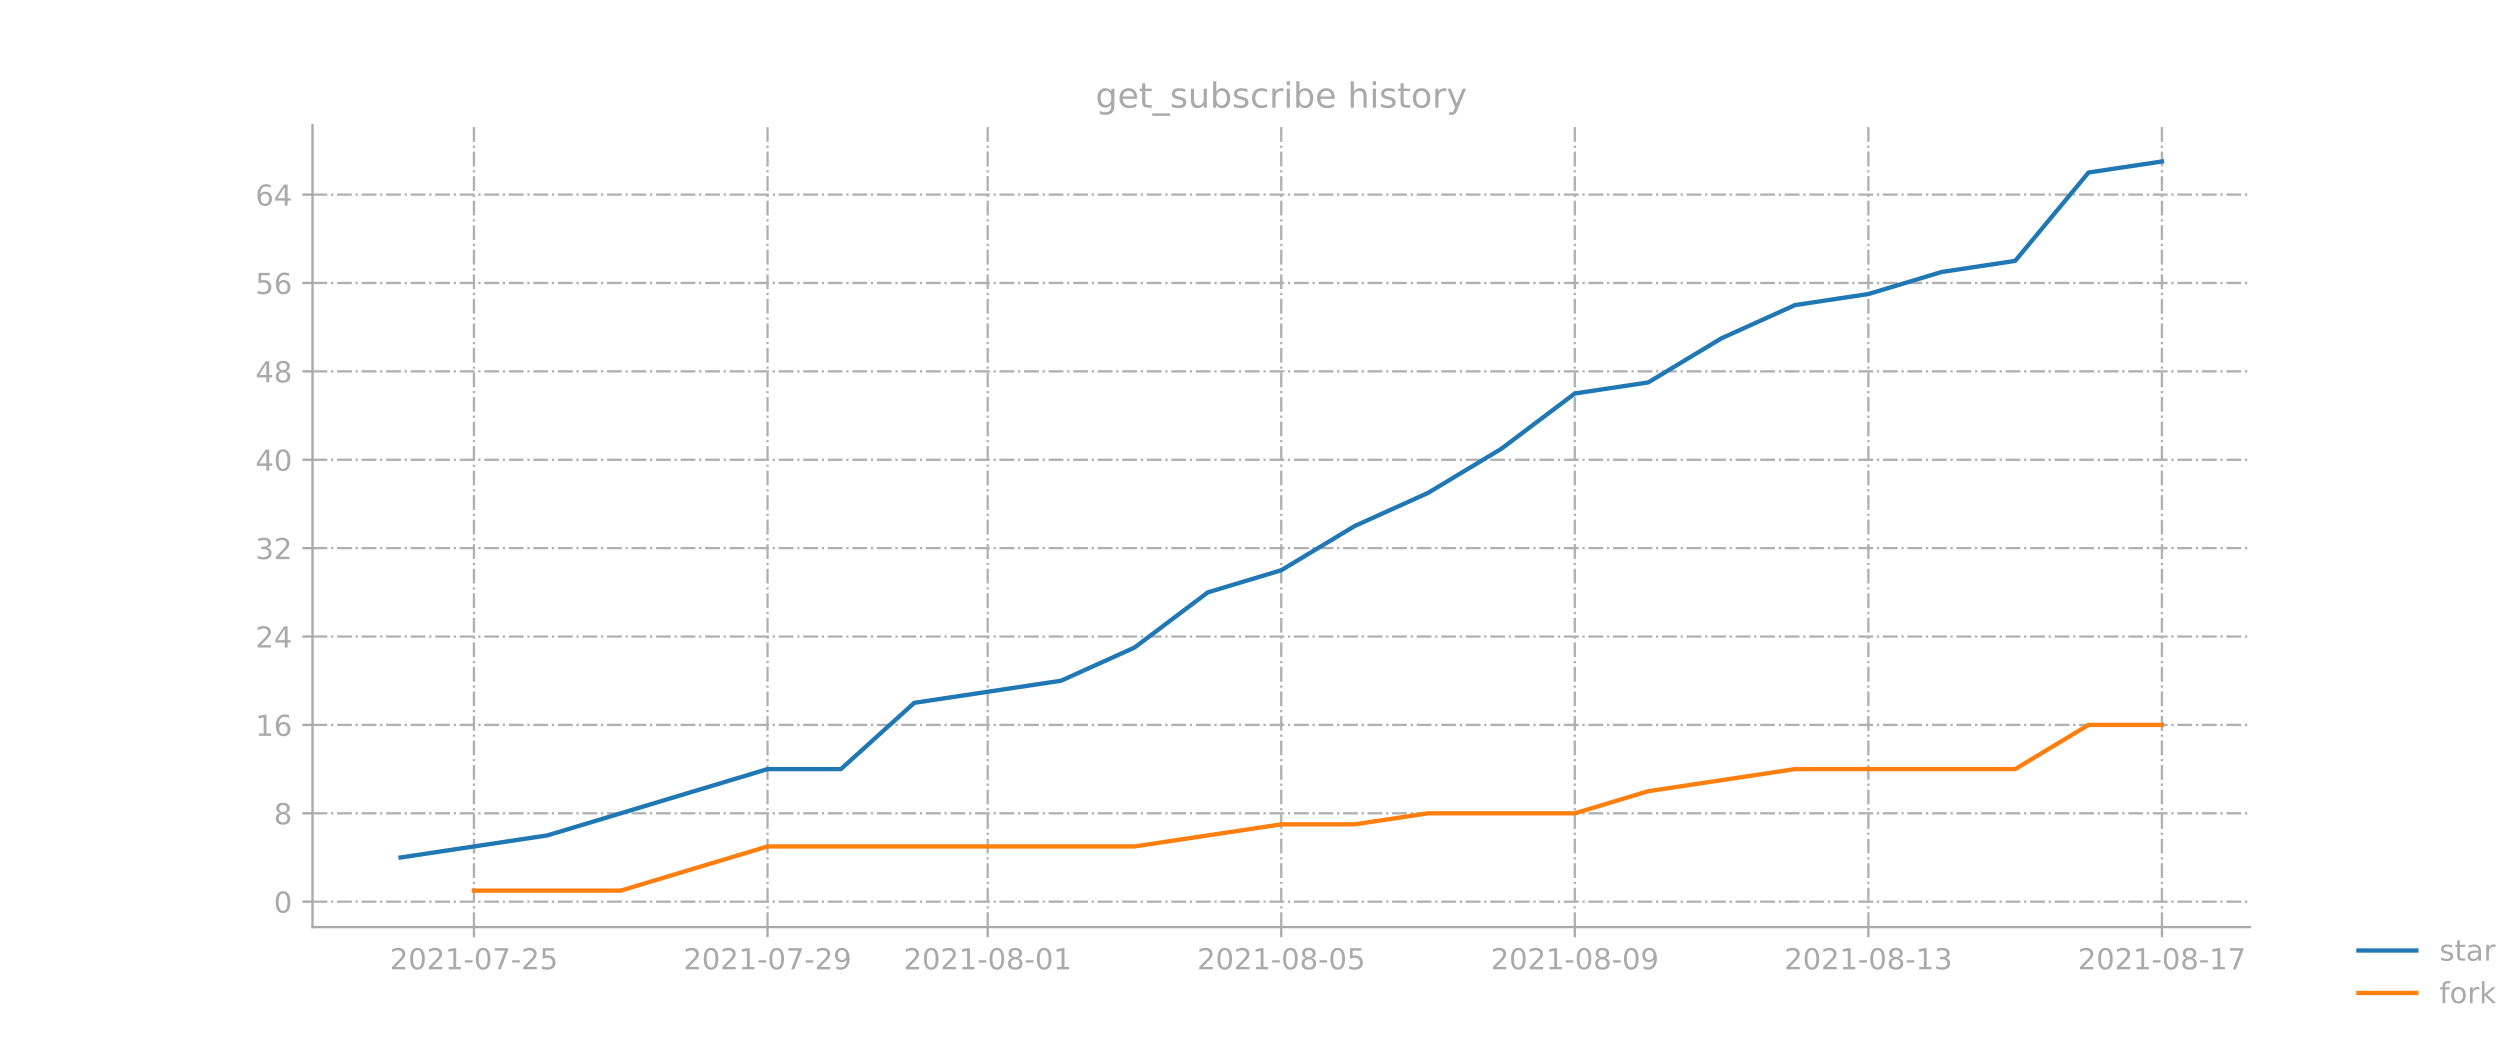
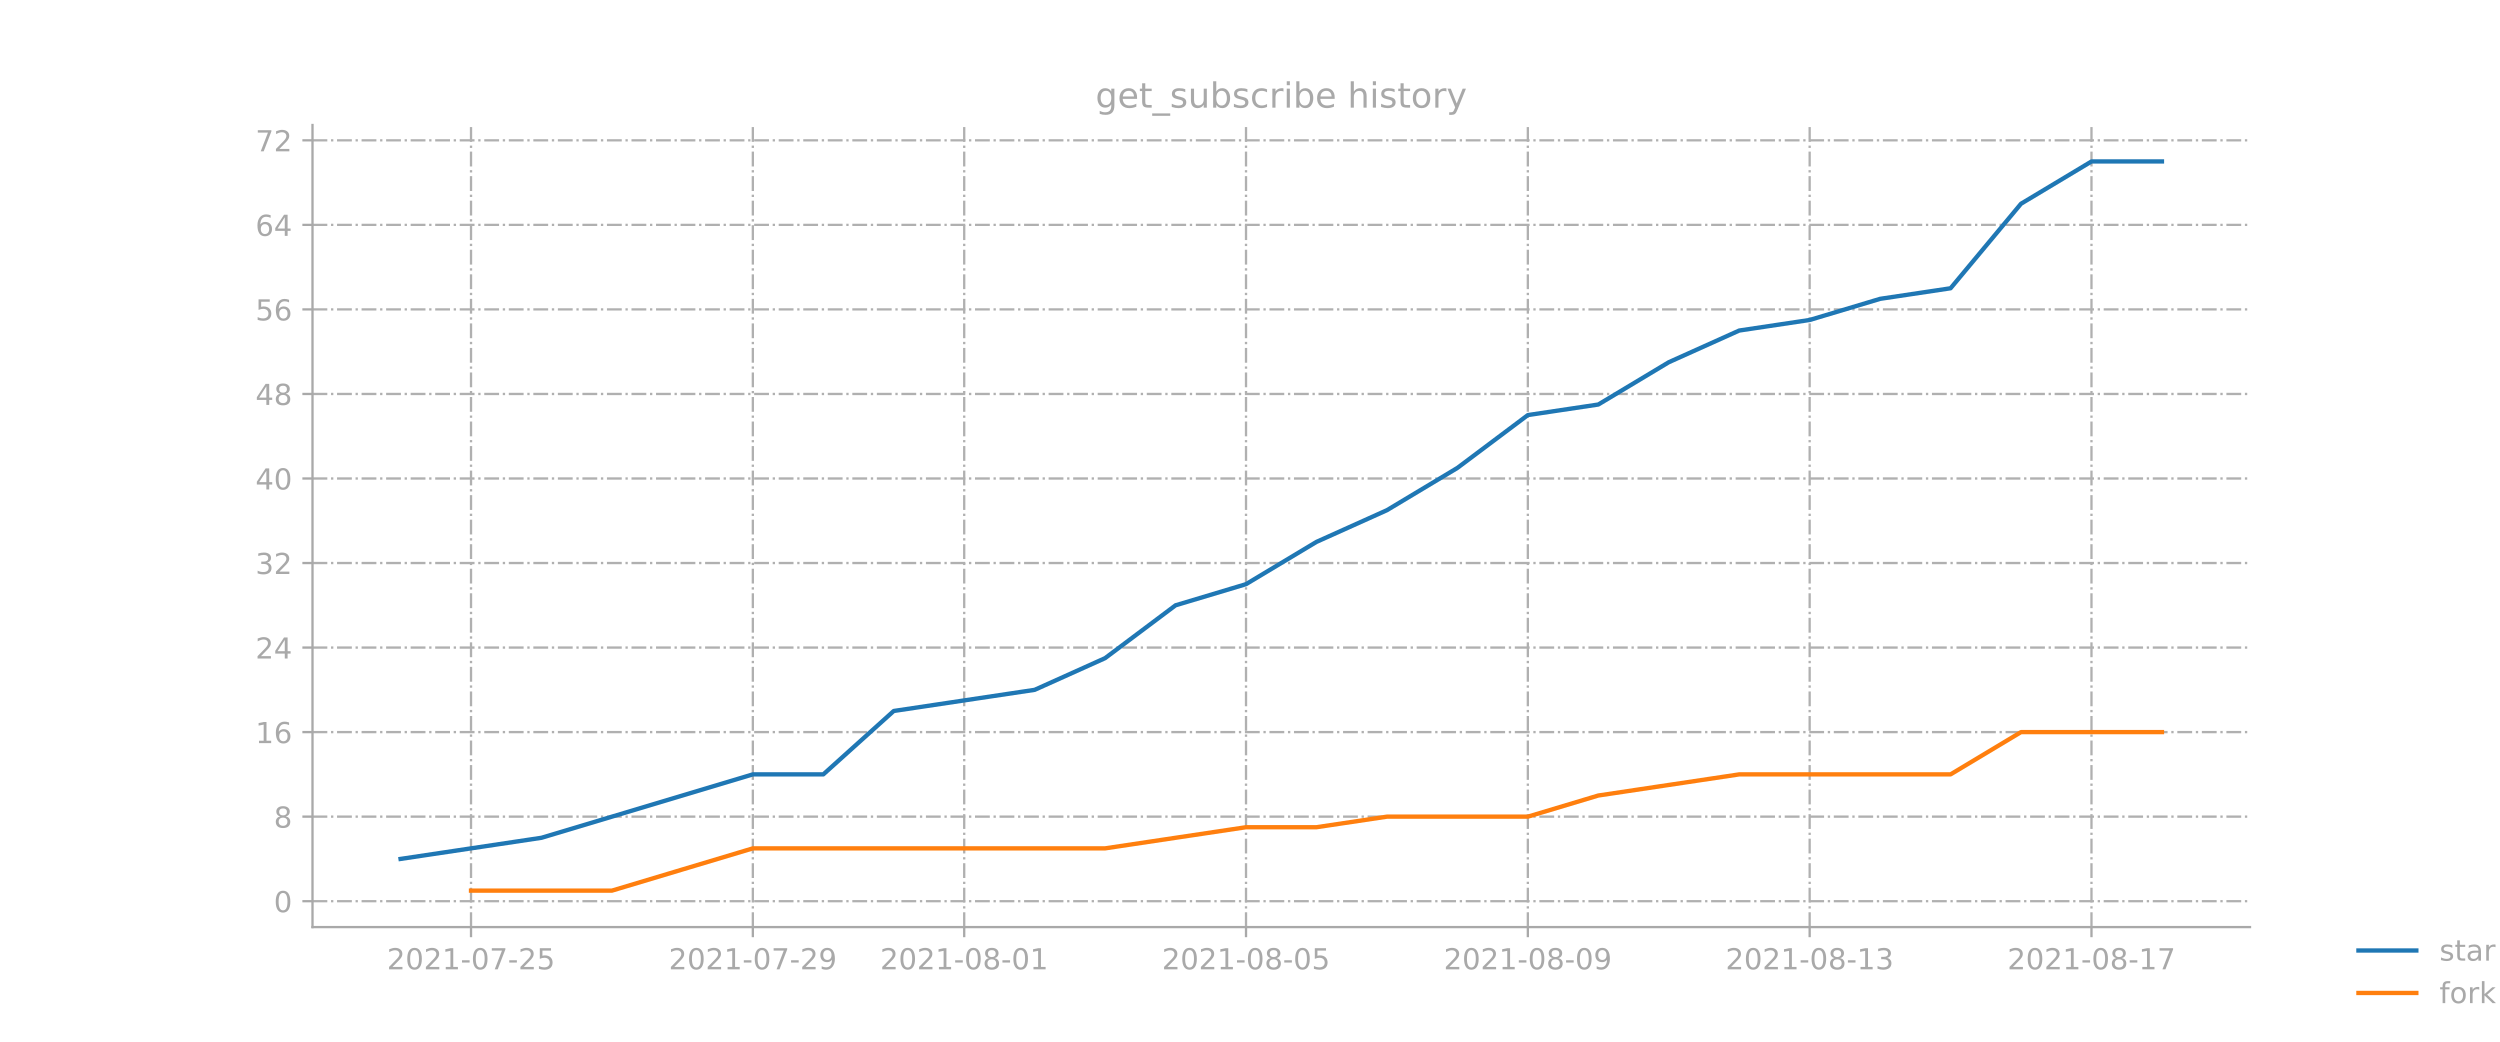
<svg xmlns="http://www.w3.org/2000/svg" xmlns:xlink="http://www.w3.org/1999/xlink" height="360pt" version="1.1" viewBox="0 0 864 360" width="864pt">
  <defs>
    <style type="text/css">*{stroke-linecap:butt;stroke-linejoin:round;}</style>
  </defs>
  <g id="figure_1">
    <g id="patch_1">
      <path d="M 0 360  L 864 360  L 864 0  L 0 0  z " style="fill:none;opacity:0;" />
    </g>
    <g id="axes_1">
      <g id="patch_2">
        <path d="M 108 320.4  L 777.6 320.4  L 777.6 43.2  L 108 43.2  z " style="fill:none;opacity:0;" />
      </g>
      <g id="matplotlib.axis_1">
        <g id="xtick_1">
          <g id="line2d_1">
-             <path clip-path="url(#pc9c71b99e2)" d="M 163.8 320.4  L 163.8 43.2  " style="fill:none;stroke:#b0b0b0;stroke-dasharray:5.12,1.28,0.8,1.28;stroke-dashoffset:0;stroke-width:0.8;" />
+             <path clip-path="url(#p5e6a5a9128)" d="M 162.785 320.4  L 162.785 43.2  " style="fill:none;stroke:#b0b0b0;stroke-dasharray:5.12,1.28,0.8,1.28;stroke-dashoffset:0;stroke-width:0.8;" />
          </g>
          <g id="line2d_2">
            <defs>
-               <path d="M 0 0  L 0 3.5  " id="m4a6a5d52b1" style="stroke:#a9a9a9;stroke-width:0.8;" />
+               <path d="M 0 0  L 0 3.5  " id="m11a14e0c6e" style="stroke:#a9a9a9;stroke-width:0.8;" />
            </defs>
            <g>
-               <use style="fill:#a9a9a9;stroke:#a9a9a9;stroke-width:0.8;" x="163.8" xlink:href="#m4a6a5d52b1" y="320.4" />
+               <use style="fill:#a9a9a9;stroke:#a9a9a9;stroke-width:0.8;" x="162.785" xlink:href="#m11a14e0c6e" y="320.4" />
            </g>
          </g>
          <g id="text_1">
-             <g style="fill:#a9a9a9;" transform="translate(134.7422 334.9984)scale(0.1 -0.1)">
+             <g style="fill:#a9a9a9;" transform="translate(133.7276 334.9984)scale(0.1 -0.1)">
              <defs>
                <path d="M 1228 531  L 3431 531  L 3431 0  L 469 0  L 469 531  Q 828 903 1448 1529  Q 2069 2156 2228 2338  Q 2531 2678 2651 2914  Q 2772 3150 2772 3378  Q 2772 3750 2511 3984  Q 2250 4219 1831 4219  Q 1534 4219 1204 4116  Q 875 4013 500 3803  L 500 4441  Q 881 4594 1212 4672  Q 1544 4750 1819 4750  Q 2544 4750 2975 4387  Q 3406 4025 3406 3419  Q 3406 3131 3298 2873  Q 3191 2616 2906 2266  Q 2828 2175 2409 1742  Q 1991 1309 1228 531  z " id="DejaVuSans-32" transform="scale(0.015625)" />
                <path d="M 2034 4250  Q 1547 4250 1301 3770  Q 1056 3291 1056 2328  Q 1056 1369 1301 889  Q 1547 409 2034 409  Q 2525 409 2770 889  Q 3016 1369 3016 2328  Q 3016 3291 2770 3770  Q 2525 4250 2034 4250  z M 2034 4750  Q 2819 4750 3233 4129  Q 3647 3509 3647 2328  Q 3647 1150 3233 529  Q 2819 -91 2034 -91  Q 1250 -91 836 529  Q 422 1150 422 2328  Q 422 3509 836 4129  Q 1250 4750 2034 4750  z " id="DejaVuSans-30" transform="scale(0.015625)" />
                <path d="M 794 531  L 1825 531  L 1825 4091  L 703 3866  L 703 4441  L 1819 4666  L 2450 4666  L 2450 531  L 3481 531  L 3481 0  L 794 0  L 794 531  z " id="DejaVuSans-31" transform="scale(0.015625)" />
                <path d="M 313 2009  L 1997 2009  L 1997 1497  L 313 1497  L 313 2009  z " id="DejaVuSans-2d" transform="scale(0.015625)" />
                <path d="M 525 4666  L 3525 4666  L 3525 4397  L 1831 0  L 1172 0  L 2766 4134  L 525 4134  L 525 4666  z " id="DejaVuSans-37" transform="scale(0.015625)" />
                <path d="M 691 4666  L 3169 4666  L 3169 4134  L 1269 4134  L 1269 2991  Q 1406 3038 1543 3061  Q 1681 3084 1819 3084  Q 2600 3084 3056 2656  Q 3513 2228 3513 1497  Q 3513 744 3044 326  Q 2575 -91 1722 -91  Q 1428 -91 1123 -41  Q 819 9 494 109  L 494 744  Q 775 591 1075 516  Q 1375 441 1709 441  Q 2250 441 2565 725  Q 2881 1009 2881 1497  Q 2881 1984 2565 2268  Q 2250 2553 1709 2553  Q 1456 2553 1204 2497  Q 953 2441 691 2322  L 691 4666  z " id="DejaVuSans-35" transform="scale(0.015625)" />
              </defs>
              <use xlink:href="#DejaVuSans-32" />
              <use x="63.623" xlink:href="#DejaVuSans-30" />
              <use x="127.246" xlink:href="#DejaVuSans-32" />
              <use x="190.869" xlink:href="#DejaVuSans-31" />
              <use x="254.492" xlink:href="#DejaVuSans-2d" />
              <use x="290.576" xlink:href="#DejaVuSans-30" />
              <use x="354.199" xlink:href="#DejaVuSans-37" />
              <use x="417.822" xlink:href="#DejaVuSans-2d" />
              <use x="453.906" xlink:href="#DejaVuSans-32" />
              <use x="517.529" xlink:href="#DejaVuSans-35" />
            </g>
          </g>
        </g>
        <g id="xtick_2">
          <g id="line2d_3">
-             <path clip-path="url(#pc9c71b99e2)" d="M 265.255 320.4  L 265.255 43.2  " style="fill:none;stroke:#b0b0b0;stroke-dasharray:5.12,1.28,0.8,1.28;stroke-dashoffset:0;stroke-width:0.8;" />
+             <path clip-path="url(#p5e6a5a9128)" d="M 260.182 320.4  L 260.182 43.2  " style="fill:none;stroke:#b0b0b0;stroke-dasharray:5.12,1.28,0.8,1.28;stroke-dashoffset:0;stroke-width:0.8;" />
          </g>
          <g id="line2d_4">
            <g>
-               <use style="fill:#a9a9a9;stroke:#a9a9a9;stroke-width:0.8;" x="265.255" xlink:href="#m4a6a5d52b1" y="320.4" />
+               <use style="fill:#a9a9a9;stroke:#a9a9a9;stroke-width:0.8;" x="260.182" xlink:href="#m11a14e0c6e" y="320.4" />
            </g>
          </g>
          <g id="text_2">
-             <g style="fill:#a9a9a9;" transform="translate(236.1967 334.9984)scale(0.1 -0.1)">
+             <g style="fill:#a9a9a9;" transform="translate(231.124 334.9984)scale(0.1 -0.1)">
              <defs>
                <path d="M 703 97  L 703 672  Q 941 559 1184 500  Q 1428 441 1663 441  Q 2288 441 2617 861  Q 2947 1281 2994 2138  Q 2813 1869 2534 1725  Q 2256 1581 1919 1581  Q 1219 1581 811 2004  Q 403 2428 403 3163  Q 403 3881 828 4315  Q 1253 4750 1959 4750  Q 2769 4750 3195 4129  Q 3622 3509 3622 2328  Q 3622 1225 3098 567  Q 2575 -91 1691 -91  Q 1453 -91 1209 -44  Q 966 3 703 97  z M 1959 2075  Q 2384 2075 2632 2365  Q 2881 2656 2881 3163  Q 2881 3666 2632 3958  Q 2384 4250 1959 4250  Q 1534 4250 1286 3958  Q 1038 3666 1038 3163  Q 1038 2656 1286 2365  Q 1534 2075 1959 2075  z " id="DejaVuSans-39" transform="scale(0.015625)" />
              </defs>
              <use xlink:href="#DejaVuSans-32" />
              <use x="63.623" xlink:href="#DejaVuSans-30" />
              <use x="127.246" xlink:href="#DejaVuSans-32" />
              <use x="190.869" xlink:href="#DejaVuSans-31" />
              <use x="254.492" xlink:href="#DejaVuSans-2d" />
              <use x="290.576" xlink:href="#DejaVuSans-30" />
              <use x="354.199" xlink:href="#DejaVuSans-37" />
              <use x="417.822" xlink:href="#DejaVuSans-2d" />
              <use x="453.906" xlink:href="#DejaVuSans-32" />
              <use x="517.529" xlink:href="#DejaVuSans-39" />
            </g>
          </g>
        </g>
        <g id="xtick_3">
          <g id="line2d_5">
-             <path clip-path="url(#pc9c71b99e2)" d="M 341.345 320.4  L 341.345 43.2  " style="fill:none;stroke:#b0b0b0;stroke-dasharray:5.12,1.28,0.8,1.28;stroke-dashoffset:0;stroke-width:0.8;" />
+             <path clip-path="url(#p5e6a5a9128)" d="M 333.229 320.4  L 333.229 43.2  " style="fill:none;stroke:#b0b0b0;stroke-dasharray:5.12,1.28,0.8,1.28;stroke-dashoffset:0;stroke-width:0.8;" />
          </g>
          <g id="line2d_6">
            <g>
-               <use style="fill:#a9a9a9;stroke:#a9a9a9;stroke-width:0.8;" x="341.345" xlink:href="#m4a6a5d52b1" y="320.4" />
+               <use style="fill:#a9a9a9;stroke:#a9a9a9;stroke-width:0.8;" x="333.229" xlink:href="#m11a14e0c6e" y="320.4" />
            </g>
          </g>
          <g id="text_3">
-             <g style="fill:#a9a9a9;" transform="translate(312.2876 334.9984)scale(0.1 -0.1)">
+             <g style="fill:#a9a9a9;" transform="translate(304.1713 334.9984)scale(0.1 -0.1)">
              <defs>
                <path d="M 2034 2216  Q 1584 2216 1326 1975  Q 1069 1734 1069 1313  Q 1069 891 1326 650  Q 1584 409 2034 409  Q 2484 409 2743 651  Q 3003 894 3003 1313  Q 3003 1734 2745 1975  Q 2488 2216 2034 2216  z M 1403 2484  Q 997 2584 770 2862  Q 544 3141 544 3541  Q 544 4100 942 4425  Q 1341 4750 2034 4750  Q 2731 4750 3128 4425  Q 3525 4100 3525 3541  Q 3525 3141 3298 2862  Q 3072 2584 2669 2484  Q 3125 2378 3379 2068  Q 3634 1759 3634 1313  Q 3634 634 3220 271  Q 2806 -91 2034 -91  Q 1263 -91 848 271  Q 434 634 434 1313  Q 434 1759 690 2068  Q 947 2378 1403 2484  z M 1172 3481  Q 1172 3119 1398 2916  Q 1625 2713 2034 2713  Q 2441 2713 2670 2916  Q 2900 3119 2900 3481  Q 2900 3844 2670 4047  Q 2441 4250 2034 4250  Q 1625 4250 1398 4047  Q 1172 3844 1172 3481  z " id="DejaVuSans-38" transform="scale(0.015625)" />
              </defs>
              <use xlink:href="#DejaVuSans-32" />
              <use x="63.623" xlink:href="#DejaVuSans-30" />
              <use x="127.246" xlink:href="#DejaVuSans-32" />
              <use x="190.869" xlink:href="#DejaVuSans-31" />
              <use x="254.492" xlink:href="#DejaVuSans-2d" />
              <use x="290.576" xlink:href="#DejaVuSans-30" />
              <use x="354.199" xlink:href="#DejaVuSans-38" />
              <use x="417.822" xlink:href="#DejaVuSans-2d" />
              <use x="453.906" xlink:href="#DejaVuSans-30" />
              <use x="517.529" xlink:href="#DejaVuSans-31" />
            </g>
          </g>
        </g>
        <g id="xtick_4">
          <g id="line2d_7">
-             <path clip-path="url(#pc9c71b99e2)" d="M 442.8 320.4  L 442.8 43.2  " style="fill:none;stroke:#b0b0b0;stroke-dasharray:5.12,1.28,0.8,1.28;stroke-dashoffset:0;stroke-width:0.8;" />
+             <path clip-path="url(#p5e6a5a9128)" d="M 430.625 320.4  L 430.625 43.2  " style="fill:none;stroke:#b0b0b0;stroke-dasharray:5.12,1.28,0.8,1.28;stroke-dashoffset:0;stroke-width:0.8;" />
          </g>
          <g id="line2d_8">
            <g>
-               <use style="fill:#a9a9a9;stroke:#a9a9a9;stroke-width:0.8;" x="442.8" xlink:href="#m4a6a5d52b1" y="320.4" />
+               <use style="fill:#a9a9a9;stroke:#a9a9a9;stroke-width:0.8;" x="430.625" xlink:href="#m11a14e0c6e" y="320.4" />
            </g>
          </g>
          <g id="text_4">
-             <g style="fill:#a9a9a9;" transform="translate(413.7422 334.9984)scale(0.1 -0.1)">
+             <g style="fill:#a9a9a9;" transform="translate(401.5676 334.9984)scale(0.1 -0.1)">
              <use xlink:href="#DejaVuSans-32" />
              <use x="63.623" xlink:href="#DejaVuSans-30" />
              <use x="127.246" xlink:href="#DejaVuSans-32" />
              <use x="190.869" xlink:href="#DejaVuSans-31" />
              <use x="254.492" xlink:href="#DejaVuSans-2d" />
              <use x="290.576" xlink:href="#DejaVuSans-30" />
              <use x="354.199" xlink:href="#DejaVuSans-38" />
              <use x="417.822" xlink:href="#DejaVuSans-2d" />
              <use x="453.906" xlink:href="#DejaVuSans-30" />
              <use x="517.529" xlink:href="#DejaVuSans-35" />
            </g>
          </g>
        </g>
        <g id="xtick_5">
          <g id="line2d_9">
-             <path clip-path="url(#pc9c71b99e2)" d="M 544.255 320.4  L 544.255 43.2  " style="fill:none;stroke:#b0b0b0;stroke-dasharray:5.12,1.28,0.8,1.28;stroke-dashoffset:0;stroke-width:0.8;" />
+             <path clip-path="url(#p5e6a5a9128)" d="M 528.022 320.4  L 528.022 43.2  " style="fill:none;stroke:#b0b0b0;stroke-dasharray:5.12,1.28,0.8,1.28;stroke-dashoffset:0;stroke-width:0.8;" />
          </g>
          <g id="line2d_10">
            <g>
-               <use style="fill:#a9a9a9;stroke:#a9a9a9;stroke-width:0.8;" x="544.255" xlink:href="#m4a6a5d52b1" y="320.4" />
+               <use style="fill:#a9a9a9;stroke:#a9a9a9;stroke-width:0.8;" x="528.022" xlink:href="#m11a14e0c6e" y="320.4" />
            </g>
          </g>
          <g id="text_5">
-             <g style="fill:#a9a9a9;" transform="translate(515.1967 334.9984)scale(0.1 -0.1)">
+             <g style="fill:#a9a9a9;" transform="translate(498.964 334.9984)scale(0.1 -0.1)">
              <use xlink:href="#DejaVuSans-32" />
              <use x="63.623" xlink:href="#DejaVuSans-30" />
              <use x="127.246" xlink:href="#DejaVuSans-32" />
              <use x="190.869" xlink:href="#DejaVuSans-31" />
              <use x="254.492" xlink:href="#DejaVuSans-2d" />
              <use x="290.576" xlink:href="#DejaVuSans-30" />
              <use x="354.199" xlink:href="#DejaVuSans-38" />
              <use x="417.822" xlink:href="#DejaVuSans-2d" />
              <use x="453.906" xlink:href="#DejaVuSans-30" />
              <use x="517.529" xlink:href="#DejaVuSans-39" />
            </g>
          </g>
        </g>
        <g id="xtick_6">
          <g id="line2d_11">
-             <path clip-path="url(#pc9c71b99e2)" d="M 645.709 320.4  L 645.709 43.2  " style="fill:none;stroke:#b0b0b0;stroke-dasharray:5.12,1.28,0.8,1.28;stroke-dashoffset:0;stroke-width:0.8;" />
+             <path clip-path="url(#p5e6a5a9128)" d="M 625.418 320.4  L 625.418 43.2  " style="fill:none;stroke:#b0b0b0;stroke-dasharray:5.12,1.28,0.8,1.28;stroke-dashoffset:0;stroke-width:0.8;" />
          </g>
          <g id="line2d_12">
            <g>
-               <use style="fill:#a9a9a9;stroke:#a9a9a9;stroke-width:0.8;" x="645.709" xlink:href="#m4a6a5d52b1" y="320.4" />
+               <use style="fill:#a9a9a9;stroke:#a9a9a9;stroke-width:0.8;" x="625.418" xlink:href="#m11a14e0c6e" y="320.4" />
            </g>
          </g>
          <g id="text_6">
-             <g style="fill:#a9a9a9;" transform="translate(616.6513 334.9984)scale(0.1 -0.1)">
+             <g style="fill:#a9a9a9;" transform="translate(596.3604 334.9984)scale(0.1 -0.1)">
              <defs>
                <path d="M 2597 2516  Q 3050 2419 3304 2112  Q 3559 1806 3559 1356  Q 3559 666 3084 287  Q 2609 -91 1734 -91  Q 1441 -91 1130 -33  Q 819 25 488 141  L 488 750  Q 750 597 1062 519  Q 1375 441 1716 441  Q 2309 441 2620 675  Q 2931 909 2931 1356  Q 2931 1769 2642 2001  Q 2353 2234 1838 2234  L 1294 2234  L 1294 2753  L 1863 2753  Q 2328 2753 2575 2939  Q 2822 3125 2822 3475  Q 2822 3834 2567 4026  Q 2313 4219 1838 4219  Q 1578 4219 1281 4162  Q 984 4106 628 3988  L 628 4550  Q 988 4650 1302 4700  Q 1616 4750 1894 4750  Q 2613 4750 3031 4423  Q 3450 4097 3450 3541  Q 3450 3153 3228 2886  Q 3006 2619 2597 2516  z " id="DejaVuSans-33" transform="scale(0.015625)" />
              </defs>
              <use xlink:href="#DejaVuSans-32" />
              <use x="63.623" xlink:href="#DejaVuSans-30" />
              <use x="127.246" xlink:href="#DejaVuSans-32" />
              <use x="190.869" xlink:href="#DejaVuSans-31" />
              <use x="254.492" xlink:href="#DejaVuSans-2d" />
              <use x="290.576" xlink:href="#DejaVuSans-30" />
              <use x="354.199" xlink:href="#DejaVuSans-38" />
              <use x="417.822" xlink:href="#DejaVuSans-2d" />
              <use x="453.906" xlink:href="#DejaVuSans-31" />
              <use x="517.529" xlink:href="#DejaVuSans-33" />
            </g>
          </g>
        </g>
        <g id="xtick_7">
          <g id="line2d_13">
-             <path clip-path="url(#pc9c71b99e2)" d="M 747.164 320.4  L 747.164 43.2  " style="fill:none;stroke:#b0b0b0;stroke-dasharray:5.12,1.28,0.8,1.28;stroke-dashoffset:0;stroke-width:0.8;" />
+             <path clip-path="url(#p5e6a5a9128)" d="M 722.815 320.4  L 722.815 43.2  " style="fill:none;stroke:#b0b0b0;stroke-dasharray:5.12,1.28,0.8,1.28;stroke-dashoffset:0;stroke-width:0.8;" />
          </g>
          <g id="line2d_14">
            <g>
-               <use style="fill:#a9a9a9;stroke:#a9a9a9;stroke-width:0.8;" x="747.164" xlink:href="#m4a6a5d52b1" y="320.4" />
+               <use style="fill:#a9a9a9;stroke:#a9a9a9;stroke-width:0.8;" x="722.815" xlink:href="#m11a14e0c6e" y="320.4" />
            </g>
          </g>
          <g id="text_7">
-             <g style="fill:#a9a9a9;" transform="translate(718.1058 334.9984)scale(0.1 -0.1)">
+             <g style="fill:#a9a9a9;" transform="translate(693.7567 334.9984)scale(0.1 -0.1)">
              <use xlink:href="#DejaVuSans-32" />
              <use x="63.623" xlink:href="#DejaVuSans-30" />
              <use x="127.246" xlink:href="#DejaVuSans-32" />
              <use x="190.869" xlink:href="#DejaVuSans-31" />
              <use x="254.492" xlink:href="#DejaVuSans-2d" />
              <use x="290.576" xlink:href="#DejaVuSans-30" />
              <use x="354.199" xlink:href="#DejaVuSans-38" />
              <use x="417.822" xlink:href="#DejaVuSans-2d" />
              <use x="453.906" xlink:href="#DejaVuSans-31" />
              <use x="517.529" xlink:href="#DejaVuSans-37" />
            </g>
          </g>
        </g>
      </g>
      <g id="matplotlib.axis_2">
        <g id="ytick_1">
          <g id="line2d_15">
-             <path clip-path="url(#pc9c71b99e2)" d="M 108 311.618  L 777.6 311.618  " style="fill:none;stroke:#b0b0b0;stroke-dasharray:5.12,1.28,0.8,1.28;stroke-dashoffset:0;stroke-width:0.8;" />
+             <path clip-path="url(#p5e6a5a9128)" d="M 108 311.452  L 777.6 311.452  " style="fill:none;stroke:#b0b0b0;stroke-dasharray:5.12,1.28,0.8,1.28;stroke-dashoffset:0;stroke-width:0.8;" />
          </g>
          <g id="line2d_16">
            <defs>
-               <path d="M 0 0  L -3.5 0  " id="m9a37a97849" style="stroke:#a9a9a9;stroke-width:0.8;" />
+               <path d="M 0 0  L -3.5 0  " id="mfe5c17a131" style="stroke:#a9a9a9;stroke-width:0.8;" />
            </defs>
            <g>
-               <use style="fill:#a9a9a9;stroke:#a9a9a9;stroke-width:0.8;" x="108" xlink:href="#m9a37a97849" y="311.618" />
+               <use style="fill:#a9a9a9;stroke:#a9a9a9;stroke-width:0.8;" x="108" xlink:href="#mfe5c17a131" y="311.452" />
            </g>
          </g>
          <g id="text_8">
-             <g style="fill:#a9a9a9;" transform="translate(94.6375 315.4174)scale(0.1 -0.1)">
+             <g style="fill:#a9a9a9;" transform="translate(94.6375 315.2514)scale(0.1 -0.1)">
              <use xlink:href="#DejaVuSans-30" />
            </g>
          </g>
        </g>
        <g id="ytick_2">
          <g id="line2d_17">
-             <path clip-path="url(#pc9c71b99e2)" d="M 108 281.073  L 777.6 281.073  " style="fill:none;stroke:#b0b0b0;stroke-dasharray:5.12,1.28,0.8,1.28;stroke-dashoffset:0;stroke-width:0.8;" />
+             <path clip-path="url(#p5e6a5a9128)" d="M 108 282.235  L 777.6 282.235  " style="fill:none;stroke:#b0b0b0;stroke-dasharray:5.12,1.28,0.8,1.28;stroke-dashoffset:0;stroke-width:0.8;" />
          </g>
          <g id="line2d_18">
            <g>
-               <use style="fill:#a9a9a9;stroke:#a9a9a9;stroke-width:0.8;" x="108" xlink:href="#m9a37a97849" y="281.073" />
+               <use style="fill:#a9a9a9;stroke:#a9a9a9;stroke-width:0.8;" x="108" xlink:href="#mfe5c17a131" y="282.235" />
            </g>
          </g>
          <g id="text_9">
-             <g style="fill:#a9a9a9;" transform="translate(94.6375 284.8719)scale(0.1 -0.1)">
+             <g style="fill:#a9a9a9;" transform="translate(94.6375 286.034)scale(0.1 -0.1)">
              <use xlink:href="#DejaVuSans-38" />
            </g>
          </g>
        </g>
        <g id="ytick_3">
          <g id="line2d_19">
-             <path clip-path="url(#pc9c71b99e2)" d="M 108 250.527  L 777.6 250.527  " style="fill:none;stroke:#b0b0b0;stroke-dasharray:5.12,1.28,0.8,1.28;stroke-dashoffset:0;stroke-width:0.8;" />
+             <path clip-path="url(#p5e6a5a9128)" d="M 108 253.017  L 777.6 253.017  " style="fill:none;stroke:#b0b0b0;stroke-dasharray:5.12,1.28,0.8,1.28;stroke-dashoffset:0;stroke-width:0.8;" />
          </g>
          <g id="line2d_20">
            <g>
-               <use style="fill:#a9a9a9;stroke:#a9a9a9;stroke-width:0.8;" x="108" xlink:href="#m9a37a97849" y="250.527" />
+               <use style="fill:#a9a9a9;stroke:#a9a9a9;stroke-width:0.8;" x="108" xlink:href="#mfe5c17a131" y="253.017" />
            </g>
          </g>
          <g id="text_10">
-             <g style="fill:#a9a9a9;" transform="translate(88.275 254.3265)scale(0.1 -0.1)">
+             <g style="fill:#a9a9a9;" transform="translate(88.275 256.8166)scale(0.1 -0.1)">
              <defs>
                <path d="M 2113 2584  Q 1688 2584 1439 2293  Q 1191 2003 1191 1497  Q 1191 994 1439 701  Q 1688 409 2113 409  Q 2538 409 2786 701  Q 3034 994 3034 1497  Q 3034 2003 2786 2293  Q 2538 2584 2113 2584  z M 3366 4563  L 3366 3988  Q 3128 4100 2886 4159  Q 2644 4219 2406 4219  Q 1781 4219 1451 3797  Q 1122 3375 1075 2522  Q 1259 2794 1537 2939  Q 1816 3084 2150 3084  Q 2853 3084 3261 2657  Q 3669 2231 3669 1497  Q 3669 778 3244 343  Q 2819 -91 2113 -91  Q 1303 -91 875 529  Q 447 1150 447 2328  Q 447 3434 972 4092  Q 1497 4750 2381 4750  Q 2619 4750 2861 4703  Q 3103 4656 3366 4563  z " id="DejaVuSans-36" transform="scale(0.015625)" />
              </defs>
              <use xlink:href="#DejaVuSans-31" />
              <use x="63.623" xlink:href="#DejaVuSans-36" />
            </g>
          </g>
        </g>
        <g id="ytick_4">
          <g id="line2d_21">
-             <path clip-path="url(#pc9c71b99e2)" d="M 108 219.982  L 777.6 219.982  " style="fill:none;stroke:#b0b0b0;stroke-dasharray:5.12,1.28,0.8,1.28;stroke-dashoffset:0;stroke-width:0.8;" />
+             <path clip-path="url(#p5e6a5a9128)" d="M 108 223.8  L 777.6 223.8  " style="fill:none;stroke:#b0b0b0;stroke-dasharray:5.12,1.28,0.8,1.28;stroke-dashoffset:0;stroke-width:0.8;" />
          </g>
          <g id="line2d_22">
            <g>
-               <use style="fill:#a9a9a9;stroke:#a9a9a9;stroke-width:0.8;" x="108" xlink:href="#m9a37a97849" y="219.982" />
+               <use style="fill:#a9a9a9;stroke:#a9a9a9;stroke-width:0.8;" x="108" xlink:href="#mfe5c17a131" y="223.8" />
            </g>
          </g>
          <g id="text_11">
-             <g style="fill:#a9a9a9;" transform="translate(88.275 223.781)scale(0.1 -0.1)">
+             <g style="fill:#a9a9a9;" transform="translate(88.275 227.5992)scale(0.1 -0.1)">
              <defs>
                <path d="M 2419 4116  L 825 1625  L 2419 1625  L 2419 4116  z M 2253 4666  L 3047 4666  L 3047 1625  L 3713 1625  L 3713 1100  L 3047 1100  L 3047 0  L 2419 0  L 2419 1100  L 313 1100  L 313 1709  L 2253 4666  z " id="DejaVuSans-34" transform="scale(0.015625)" />
              </defs>
              <use xlink:href="#DejaVuSans-32" />
              <use x="63.623" xlink:href="#DejaVuSans-34" />
            </g>
          </g>
        </g>
        <g id="ytick_5">
          <g id="line2d_23">
-             <path clip-path="url(#pc9c71b99e2)" d="M 108 189.436  L 777.6 189.436  " style="fill:none;stroke:#b0b0b0;stroke-dasharray:5.12,1.28,0.8,1.28;stroke-dashoffset:0;stroke-width:0.8;" />
+             <path clip-path="url(#p5e6a5a9128)" d="M 108 194.583  L 777.6 194.583  " style="fill:none;stroke:#b0b0b0;stroke-dasharray:5.12,1.28,0.8,1.28;stroke-dashoffset:0;stroke-width:0.8;" />
          </g>
          <g id="line2d_24">
            <g>
-               <use style="fill:#a9a9a9;stroke:#a9a9a9;stroke-width:0.8;" x="108" xlink:href="#m9a37a97849" y="189.436" />
+               <use style="fill:#a9a9a9;stroke:#a9a9a9;stroke-width:0.8;" x="108" xlink:href="#mfe5c17a131" y="194.583" />
            </g>
          </g>
          <g id="text_12">
-             <g style="fill:#a9a9a9;" transform="translate(88.275 193.2356)scale(0.1 -0.1)">
+             <g style="fill:#a9a9a9;" transform="translate(88.275 198.3818)scale(0.1 -0.1)">
              <use xlink:href="#DejaVuSans-33" />
              <use x="63.623" xlink:href="#DejaVuSans-32" />
            </g>
          </g>
        </g>
        <g id="ytick_6">
          <g id="line2d_25">
-             <path clip-path="url(#pc9c71b99e2)" d="M 108 158.891  L 777.6 158.891  " style="fill:none;stroke:#b0b0b0;stroke-dasharray:5.12,1.28,0.8,1.28;stroke-dashoffset:0;stroke-width:0.8;" />
+             <path clip-path="url(#p5e6a5a9128)" d="M 108 165.365  L 777.6 165.365  " style="fill:none;stroke:#b0b0b0;stroke-dasharray:5.12,1.28,0.8,1.28;stroke-dashoffset:0;stroke-width:0.8;" />
          </g>
          <g id="line2d_26">
            <g>
-               <use style="fill:#a9a9a9;stroke:#a9a9a9;stroke-width:0.8;" x="108" xlink:href="#m9a37a97849" y="158.891" />
+               <use style="fill:#a9a9a9;stroke:#a9a9a9;stroke-width:0.8;" x="108" xlink:href="#mfe5c17a131" y="165.365" />
            </g>
          </g>
          <g id="text_13">
-             <g style="fill:#a9a9a9;" transform="translate(88.275 162.6901)scale(0.1 -0.1)">
+             <g style="fill:#a9a9a9;" transform="translate(88.275 169.1644)scale(0.1 -0.1)">
              <use xlink:href="#DejaVuSans-34" />
              <use x="63.623" xlink:href="#DejaVuSans-30" />
            </g>
          </g>
        </g>
        <g id="ytick_7">
          <g id="line2d_27">
-             <path clip-path="url(#pc9c71b99e2)" d="M 108 128.345  L 777.6 128.345  " style="fill:none;stroke:#b0b0b0;stroke-dasharray:5.12,1.28,0.8,1.28;stroke-dashoffset:0;stroke-width:0.8;" />
+             <path clip-path="url(#p5e6a5a9128)" d="M 108 136.148  L 777.6 136.148  " style="fill:none;stroke:#b0b0b0;stroke-dasharray:5.12,1.28,0.8,1.28;stroke-dashoffset:0;stroke-width:0.8;" />
          </g>
          <g id="line2d_28">
            <g>
-               <use style="fill:#a9a9a9;stroke:#a9a9a9;stroke-width:0.8;" x="108" xlink:href="#m9a37a97849" y="128.345" />
+               <use style="fill:#a9a9a9;stroke:#a9a9a9;stroke-width:0.8;" x="108" xlink:href="#mfe5c17a131" y="136.148" />
            </g>
          </g>
          <g id="text_14">
-             <g style="fill:#a9a9a9;" transform="translate(88.275 132.1447)scale(0.1 -0.1)">
+             <g style="fill:#a9a9a9;" transform="translate(88.275 139.947)scale(0.1 -0.1)">
              <use xlink:href="#DejaVuSans-34" />
              <use x="63.623" xlink:href="#DejaVuSans-38" />
            </g>
          </g>
        </g>
        <g id="ytick_8">
          <g id="line2d_29">
-             <path clip-path="url(#pc9c71b99e2)" d="M 108 97.8  L 777.6 97.8  " style="fill:none;stroke:#b0b0b0;stroke-dasharray:5.12,1.28,0.8,1.28;stroke-dashoffset:0;stroke-width:0.8;" />
+             <path clip-path="url(#p5e6a5a9128)" d="M 108 106.93  L 777.6 106.93  " style="fill:none;stroke:#b0b0b0;stroke-dasharray:5.12,1.28,0.8,1.28;stroke-dashoffset:0;stroke-width:0.8;" />
          </g>
          <g id="line2d_30">
            <g>
-               <use style="fill:#a9a9a9;stroke:#a9a9a9;stroke-width:0.8;" x="108" xlink:href="#m9a37a97849" y="97.8" />
+               <use style="fill:#a9a9a9;stroke:#a9a9a9;stroke-width:0.8;" x="108" xlink:href="#mfe5c17a131" y="106.93" />
            </g>
          </g>
          <g id="text_15">
-             <g style="fill:#a9a9a9;" transform="translate(88.275 101.5992)scale(0.1 -0.1)">
+             <g style="fill:#a9a9a9;" transform="translate(88.275 110.7297)scale(0.1 -0.1)">
              <use xlink:href="#DejaVuSans-35" />
              <use x="63.623" xlink:href="#DejaVuSans-36" />
            </g>
          </g>
        </g>
        <g id="ytick_9">
          <g id="line2d_31">
-             <path clip-path="url(#pc9c71b99e2)" d="M 108 67.255  L 777.6 67.255  " style="fill:none;stroke:#b0b0b0;stroke-dasharray:5.12,1.28,0.8,1.28;stroke-dashoffset:0;stroke-width:0.8;" />
+             <path clip-path="url(#p5e6a5a9128)" d="M 108 77.713  L 777.6 77.713  " style="fill:none;stroke:#b0b0b0;stroke-dasharray:5.12,1.28,0.8,1.28;stroke-dashoffset:0;stroke-width:0.8;" />
          </g>
          <g id="line2d_32">
            <g>
-               <use style="fill:#a9a9a9;stroke:#a9a9a9;stroke-width:0.8;" x="108" xlink:href="#m9a37a97849" y="67.255" />
+               <use style="fill:#a9a9a9;stroke:#a9a9a9;stroke-width:0.8;" x="108" xlink:href="#mfe5c17a131" y="77.713" />
            </g>
          </g>
          <g id="text_16">
-             <g style="fill:#a9a9a9;" transform="translate(88.275 71.05376)scale(0.1 -0.1)">
+             <g style="fill:#a9a9a9;" transform="translate(88.275 81.51226)scale(0.1 -0.1)">
              <use xlink:href="#DejaVuSans-36" />
              <use x="63.623" xlink:href="#DejaVuSans-34" />
            </g>
          </g>
        </g>
-       </g>
-       <g id="line2d_33">
-         <path clip-path="url(#pc9c71b99e2)" d="M 138.436 296.345  L 163.8 292.527  L 189.164 288.709  L 214.527 281.073  L 239.891 273.436  L 265.255 265.8  L 290.618 265.8  L 315.982 242.891  L 341.345 239.073  L 366.709 235.255  L 392.073 223.8  L 417.436 204.709  L 442.8 197.073  L 468.164 181.8  L 493.527 170.345  L 518.891 155.073  L 544.255 135.982  L 569.618 132.164  L 594.982 116.891  L 620.345 105.436  L 645.709 101.618  L 671.073 93.982  L 696.436 90.164  L 721.8 59.618  L 747.164 55.8  " style="fill:none;stroke:#1f77b4;stroke-linecap:square;stroke-width:1.5;" />
-       </g>
-       <g id="line2d_34">
-         <path clip-path="url(#pc9c71b99e2)" d="M 163.8 307.8  L 189.164 307.8  L 214.527 307.8  L 239.891 300.164  L 265.255 292.527  L 290.618 292.527  L 315.982 292.527  L 341.345 292.527  L 366.709 292.527  L 392.073 292.527  L 417.436 288.709  L 442.8 284.891  L 468.164 284.891  L 493.527 281.073  L 518.891 281.073  L 544.255 281.073  L 569.618 273.436  L 594.982 269.618  L 620.345 265.8  L 645.709 265.8  L 671.073 265.8  L 696.436 265.8  L 721.8 250.527  L 747.164 250.527  " style="fill:none;stroke:#ff7f0e;stroke-linecap:square;stroke-width:1.5;" />
+         <g id="ytick_10">
+           <g id="line2d_33">
+             <path clip-path="url(#p5e6a5a9128)" d="M 108 48.496  L 777.6 48.496  " style="fill:none;stroke:#b0b0b0;stroke-dasharray:5.12,1.28,0.8,1.28;stroke-dashoffset:0;stroke-width:0.8;" />
+           </g>
+           <g id="line2d_34">
+             <g>
+               <use style="fill:#a9a9a9;stroke:#a9a9a9;stroke-width:0.8;" x="108" xlink:href="#mfe5c17a131" y="48.496" />
+             </g>
+           </g>
+           <g id="text_17">
+             <g style="fill:#a9a9a9;" transform="translate(88.275 52.29487)scale(0.1 -0.1)">
+               <use xlink:href="#DejaVuSans-37" />
+               <use x="63.623" xlink:href="#DejaVuSans-32" />
+             </g>
+           </g>
+         </g>
+       </g>
+       <g id="line2d_35">
+         <path clip-path="url(#p5e6a5a9128)" d="M 138.436 296.843  L 162.785 293.191  L 187.135 289.539  L 211.484 282.235  L 235.833 274.93  L 260.182 267.626  L 284.531 267.626  L 308.88 245.713  L 333.229 242.061  L 357.578 238.409  L 381.927 227.452  L 406.276 209.191  L 430.625 201.887  L 454.975 187.278  L 479.324 176.322  L 503.673 161.713  L 528.022 143.452  L 552.371 139.8  L 576.72 125.191  L 601.069 114.235  L 625.418 110.583  L 649.767 103.278  L 674.116 99.626  L 698.465 70.409  L 722.815 55.8  L 747.164 55.8  " style="fill:none;stroke:#1f77b4;stroke-linecap:square;stroke-width:1.5;" />
+       </g>
+       <g id="line2d_36">
+         <path clip-path="url(#p5e6a5a9128)" d="M 162.785 307.8  L 187.135 307.8  L 211.484 307.8  L 235.833 300.496  L 260.182 293.191  L 284.531 293.191  L 308.88 293.191  L 333.229 293.191  L 357.578 293.191  L 381.927 293.191  L 406.276 289.539  L 430.625 285.887  L 454.975 285.887  L 479.324 282.235  L 503.673 282.235  L 528.022 282.235  L 552.371 274.93  L 576.72 271.278  L 601.069 267.626  L 625.418 267.626  L 649.767 267.626  L 674.116 267.626  L 698.465 253.017  L 722.815 253.017  L 747.164 253.017  " style="fill:none;stroke:#ff7f0e;stroke-linecap:square;stroke-width:1.5;" />
      </g>
      <g id="patch_3">
        <path d="M 108 320.4  L 108 43.2  " style="fill:none;stroke:#a9a9a9;stroke-linecap:square;stroke-linejoin:miter;stroke-width:0.8;" />
      </g>
      <g id="patch_4">
        <path d="M 777.6 320.4  L 777.6 43.2  " style="fill:none;" />
      </g>
      <g id="patch_5">
        <path d="M 108 320.4  L 777.6 320.4  " style="fill:none;stroke:#a9a9a9;stroke-linecap:square;stroke-linejoin:miter;stroke-width:0.8;" />
      </g>
      <g id="patch_6">
        <path d="M 108 43.2  L 777.6 43.2  " style="fill:none;" />
      </g>
-       <g id="text_17">
+       <g id="text_18">
        <g style="fill:#a9a9a9;" transform="translate(378.6075 37.2)scale(0.12 -0.12)">
          <defs>
            <path d="M 2906 1791  Q 2906 2416 2648 2759  Q 2391 3103 1925 3103  Q 1463 3103 1205 2759  Q 947 2416 947 1791  Q 947 1169 1205 825  Q 1463 481 1925 481  Q 2391 481 2648 825  Q 2906 1169 2906 1791  z M 3481 434  Q 3481 -459 3084 -895  Q 2688 -1331 1869 -1331  Q 1566 -1331 1297 -1286  Q 1028 -1241 775 -1147  L 775 -588  Q 1028 -725 1275 -790  Q 1522 -856 1778 -856  Q 2344 -856 2625 -561  Q 2906 -266 2906 331  L 2906 616  Q 2728 306 2450 153  Q 2172 0 1784 0  Q 1141 0 747 490  Q 353 981 353 1791  Q 353 2603 747 3093  Q 1141 3584 1784 3584  Q 2172 3584 2450 3431  Q 2728 3278 2906 2969  L 2906 3500  L 3481 3500  L 3481 434  z " id="DejaVuSans-67" transform="scale(0.015625)" />
            <path d="M 3597 1894  L 3597 1613  L 953 1613  Q 991 1019 1311 708  Q 1631 397 2203 397  Q 2534 397 2845 478  Q 3156 559 3463 722  L 3463 178  Q 3153 47 2828 -22  Q 2503 -91 2169 -91  Q 1331 -91 842 396  Q 353 884 353 1716  Q 353 2575 817 3079  Q 1281 3584 2069 3584  Q 2775 3584 3186 3129  Q 3597 2675 3597 1894  z M 3022 2063  Q 3016 2534 2758 2815  Q 2500 3097 2075 3097  Q 1594 3097 1305 2825  Q 1016 2553 972 2059  L 3022 2063  z " id="DejaVuSans-65" transform="scale(0.015625)" />
            <path d="M 1172 4494  L 1172 3500  L 2356 3500  L 2356 3053  L 1172 3053  L 1172 1153  Q 1172 725 1289 603  Q 1406 481 1766 481  L 2356 481  L 2356 0  L 1766 0  Q 1100 0 847 248  Q 594 497 594 1153  L 594 3053  L 172 3053  L 172 3500  L 594 3500  L 594 4494  L 1172 4494  z " id="DejaVuSans-74" transform="scale(0.015625)" />
            <path d="M 3263 -1063  L 3263 -1509  L -63 -1509  L -63 -1063  L 3263 -1063  z " id="DejaVuSans-5f" transform="scale(0.015625)" />
            <path d="M 2834 3397  L 2834 2853  Q 2591 2978 2328 3040  Q 2066 3103 1784 3103  Q 1356 3103 1142 2972  Q 928 2841 928 2578  Q 928 2378 1081 2264  Q 1234 2150 1697 2047  L 1894 2003  Q 2506 1872 2764 1633  Q 3022 1394 3022 966  Q 3022 478 2636 193  Q 2250 -91 1575 -91  Q 1294 -91 989 -36  Q 684 19 347 128  L 347 722  Q 666 556 975 473  Q 1284 391 1588 391  Q 1994 391 2212 530  Q 2431 669 2431 922  Q 2431 1156 2273 1281  Q 2116 1406 1581 1522  L 1381 1569  Q 847 1681 609 1914  Q 372 2147 372 2553  Q 372 3047 722 3315  Q 1072 3584 1716 3584  Q 2034 3584 2315 3537  Q 2597 3491 2834 3397  z " id="DejaVuSans-73" transform="scale(0.015625)" />
            <path d="M 544 1381  L 544 3500  L 1119 3500  L 1119 1403  Q 1119 906 1312 657  Q 1506 409 1894 409  Q 2359 409 2629 706  Q 2900 1003 2900 1516  L 2900 3500  L 3475 3500  L 3475 0  L 2900 0  L 2900 538  Q 2691 219 2414 64  Q 2138 -91 1772 -91  Q 1169 -91 856 284  Q 544 659 544 1381  z M 1991 3584  L 1991 3584  z " id="DejaVuSans-75" transform="scale(0.015625)" />
            <path d="M 3116 1747  Q 3116 2381 2855 2742  Q 2594 3103 2138 3103  Q 1681 3103 1420 2742  Q 1159 2381 1159 1747  Q 1159 1113 1420 752  Q 1681 391 2138 391  Q 2594 391 2855 752  Q 3116 1113 3116 1747  z M 1159 2969  Q 1341 3281 1617 3432  Q 1894 3584 2278 3584  Q 2916 3584 3314 3078  Q 3713 2572 3713 1747  Q 3713 922 3314 415  Q 2916 -91 2278 -91  Q 1894 -91 1617 61  Q 1341 213 1159 525  L 1159 0  L 581 0  L 581 4863  L 1159 4863  L 1159 2969  z " id="DejaVuSans-62" transform="scale(0.015625)" />
            <path d="M 3122 3366  L 3122 2828  Q 2878 2963 2633 3030  Q 2388 3097 2138 3097  Q 1578 3097 1268 2742  Q 959 2388 959 1747  Q 959 1106 1268 751  Q 1578 397 2138 397  Q 2388 397 2633 464  Q 2878 531 3122 666  L 3122 134  Q 2881 22 2623 -34  Q 2366 -91 2075 -91  Q 1284 -91 818 406  Q 353 903 353 1747  Q 353 2603 823 3093  Q 1294 3584 2113 3584  Q 2378 3584 2631 3529  Q 2884 3475 3122 3366  z " id="DejaVuSans-63" transform="scale(0.015625)" />
            <path d="M 2631 2963  Q 2534 3019 2420 3045  Q 2306 3072 2169 3072  Q 1681 3072 1420 2755  Q 1159 2438 1159 1844  L 1159 0  L 581 0  L 581 3500  L 1159 3500  L 1159 2956  Q 1341 3275 1631 3429  Q 1922 3584 2338 3584  Q 2397 3584 2469 3576  Q 2541 3569 2628 3553  L 2631 2963  z " id="DejaVuSans-72" transform="scale(0.015625)" />
            <path d="M 603 3500  L 1178 3500  L 1178 0  L 603 0  L 603 3500  z M 603 4863  L 1178 4863  L 1178 4134  L 603 4134  L 603 4863  z " id="DejaVuSans-69" transform="scale(0.015625)" />
            <path id="DejaVuSans-20" transform="scale(0.015625)" />
            <path d="M 3513 2113  L 3513 0  L 2938 0  L 2938 2094  Q 2938 2591 2744 2837  Q 2550 3084 2163 3084  Q 1697 3084 1428 2787  Q 1159 2491 1159 1978  L 1159 0  L 581 0  L 581 4863  L 1159 4863  L 1159 2956  Q 1366 3272 1645 3428  Q 1925 3584 2291 3584  Q 2894 3584 3203 3211  Q 3513 2838 3513 2113  z " id="DejaVuSans-68" transform="scale(0.015625)" />
            <path d="M 1959 3097  Q 1497 3097 1228 2736  Q 959 2375 959 1747  Q 959 1119 1226 758  Q 1494 397 1959 397  Q 2419 397 2687 759  Q 2956 1122 2956 1747  Q 2956 2369 2687 2733  Q 2419 3097 1959 3097  z M 1959 3584  Q 2709 3584 3137 3096  Q 3566 2609 3566 1747  Q 3566 888 3137 398  Q 2709 -91 1959 -91  Q 1206 -91 779 398  Q 353 888 353 1747  Q 353 2609 779 3096  Q 1206 3584 1959 3584  z " id="DejaVuSans-6f" transform="scale(0.015625)" />
            <path d="M 2059 -325  Q 1816 -950 1584 -1140  Q 1353 -1331 966 -1331  L 506 -1331  L 506 -850  L 844 -850  Q 1081 -850 1212 -737  Q 1344 -625 1503 -206  L 1606 56  L 191 3500  L 800 3500  L 1894 763  L 2988 3500  L 3597 3500  L 2059 -325  z " id="DejaVuSans-79" transform="scale(0.015625)" />
          </defs>
          <use xlink:href="#DejaVuSans-67" />
          <use x="63.477" xlink:href="#DejaVuSans-65" />
          <use x="125" xlink:href="#DejaVuSans-74" />
          <use x="164.209" xlink:href="#DejaVuSans-5f" />
          <use x="214.209" xlink:href="#DejaVuSans-73" />
          <use x="266.309" xlink:href="#DejaVuSans-75" />
          <use x="329.688" xlink:href="#DejaVuSans-62" />
          <use x="393.164" xlink:href="#DejaVuSans-73" />
          <use x="445.264" xlink:href="#DejaVuSans-63" />
          <use x="500.244" xlink:href="#DejaVuSans-72" />
          <use x="541.357" xlink:href="#DejaVuSans-69" />
          <use x="569.141" xlink:href="#DejaVuSans-62" />
          <use x="632.617" xlink:href="#DejaVuSans-65" />
          <use x="694.141" xlink:href="#DejaVuSans-20" />
          <use x="725.928" xlink:href="#DejaVuSans-68" />
          <use x="789.307" xlink:href="#DejaVuSans-69" />
          <use x="817.09" xlink:href="#DejaVuSans-73" />
          <use x="869.189" xlink:href="#DejaVuSans-74" />
          <use x="908.398" xlink:href="#DejaVuSans-6f" />
          <use x="969.58" xlink:href="#DejaVuSans-72" />
          <use x="1010.693" xlink:href="#DejaVuSans-79" />
        </g>
      </g>
      <g id="legend_1">
-         <g id="line2d_35">
+         <g id="line2d_37">
          <path d="M 815.08 328.498  L 835.08 328.498  " style="fill:none;stroke:#1f77b4;stroke-linecap:square;stroke-width:1.5;" />
        </g>
-         <g id="line2d_36" />
-         <g id="text_18">
+         <g id="line2d_38" />
+         <g id="text_19">
          <g style="fill:#a9a9a9;" transform="translate(843.08 331.9984)scale(0.1 -0.1)">
            <defs>
              <path d="M 2194 1759  Q 1497 1759 1228 1600  Q 959 1441 959 1056  Q 959 750 1161 570  Q 1363 391 1709 391  Q 2188 391 2477 730  Q 2766 1069 2766 1631  L 2766 1759  L 2194 1759  z M 3341 1997  L 3341 0  L 2766 0  L 2766 531  Q 2569 213 2275 61  Q 1981 -91 1556 -91  Q 1019 -91 701 211  Q 384 513 384 1019  Q 384 1609 779 1909  Q 1175 2209 1959 2209  L 2766 2209  L 2766 2266  Q 2766 2663 2505 2880  Q 2244 3097 1772 3097  Q 1472 3097 1187 3025  Q 903 2953 641 2809  L 641 3341  Q 956 3463 1253 3523  Q 1550 3584 1831 3584  Q 2591 3584 2966 3190  Q 3341 2797 3341 1997  z " id="DejaVuSans-61" transform="scale(0.015625)" />
            </defs>
            <use xlink:href="#DejaVuSans-73" />
            <use x="52.1" xlink:href="#DejaVuSans-74" />
            <use x="91.309" xlink:href="#DejaVuSans-61" />
            <use x="152.588" xlink:href="#DejaVuSans-72" />
          </g>
        </g>
-         <g id="line2d_37">
+         <g id="line2d_39">
          <path d="M 815.08 343.177  L 835.08 343.177  " style="fill:none;stroke:#ff7f0e;stroke-linecap:square;stroke-width:1.5;" />
        </g>
-         <g id="line2d_38" />
-         <g id="text_19">
+         <g id="line2d_40" />
+         <g id="text_20">
          <g style="fill:#a9a9a9;" transform="translate(843.08 346.6766)scale(0.1 -0.1)">
            <defs>
              <path d="M 2375 4863  L 2375 4384  L 1825 4384  Q 1516 4384 1395 4259  Q 1275 4134 1275 3809  L 1275 3500  L 2222 3500  L 2222 3053  L 1275 3053  L 1275 0  L 697 0  L 697 3053  L 147 3053  L 147 3500  L 697 3500  L 697 3744  Q 697 4328 969 4595  Q 1241 4863 1831 4863  L 2375 4863  z " id="DejaVuSans-66" transform="scale(0.015625)" />
              <path d="M 581 4863  L 1159 4863  L 1159 1991  L 2875 3500  L 3609 3500  L 1753 1863  L 3688 0  L 2938 0  L 1159 1709  L 1159 0  L 581 0  L 581 4863  z " id="DejaVuSans-6b" transform="scale(0.015625)" />
            </defs>
            <use xlink:href="#DejaVuSans-66" />
            <use x="35.205" xlink:href="#DejaVuSans-6f" />
            <use x="96.387" xlink:href="#DejaVuSans-72" />
            <use x="137.5" xlink:href="#DejaVuSans-6b" />
          </g>
        </g>
      </g>
    </g>
  </g>
  <defs>
-     <clipPath id="pc9c71b99e2">
+     <clipPath id="p5e6a5a9128">
      <rect height="277.2" width="669.6" x="108" y="43.2" />
    </clipPath>
  </defs>
</svg>
